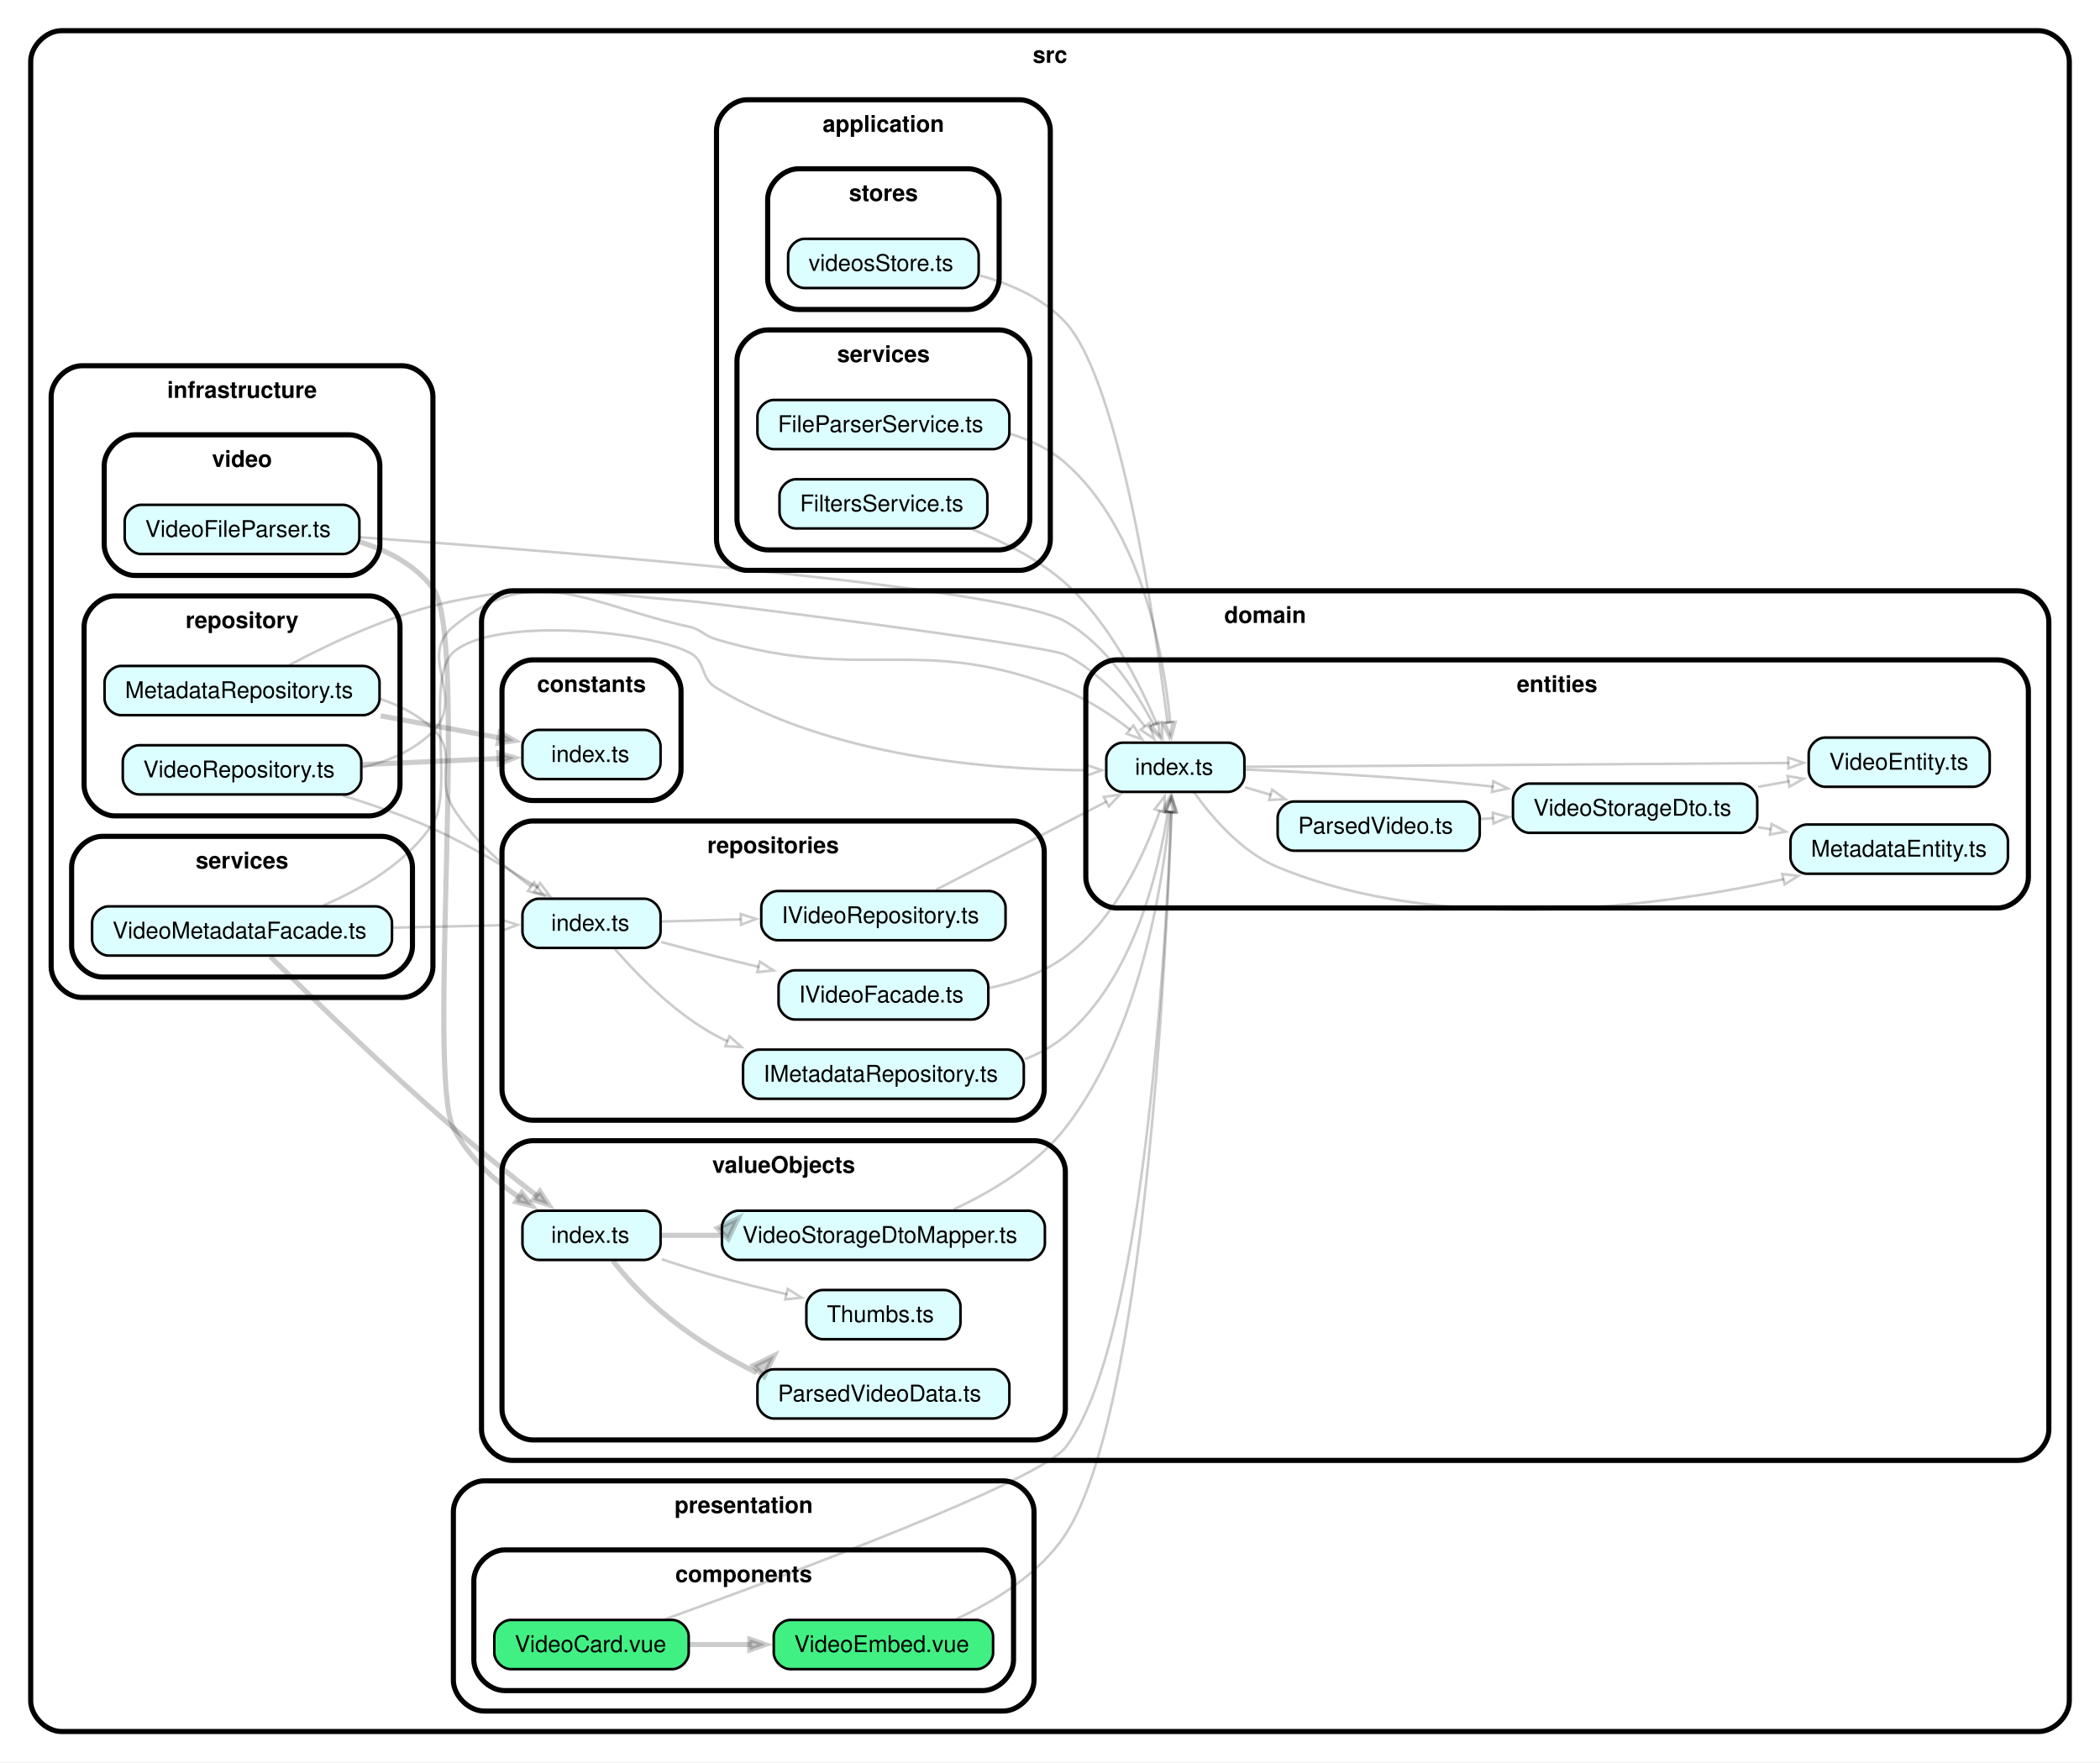
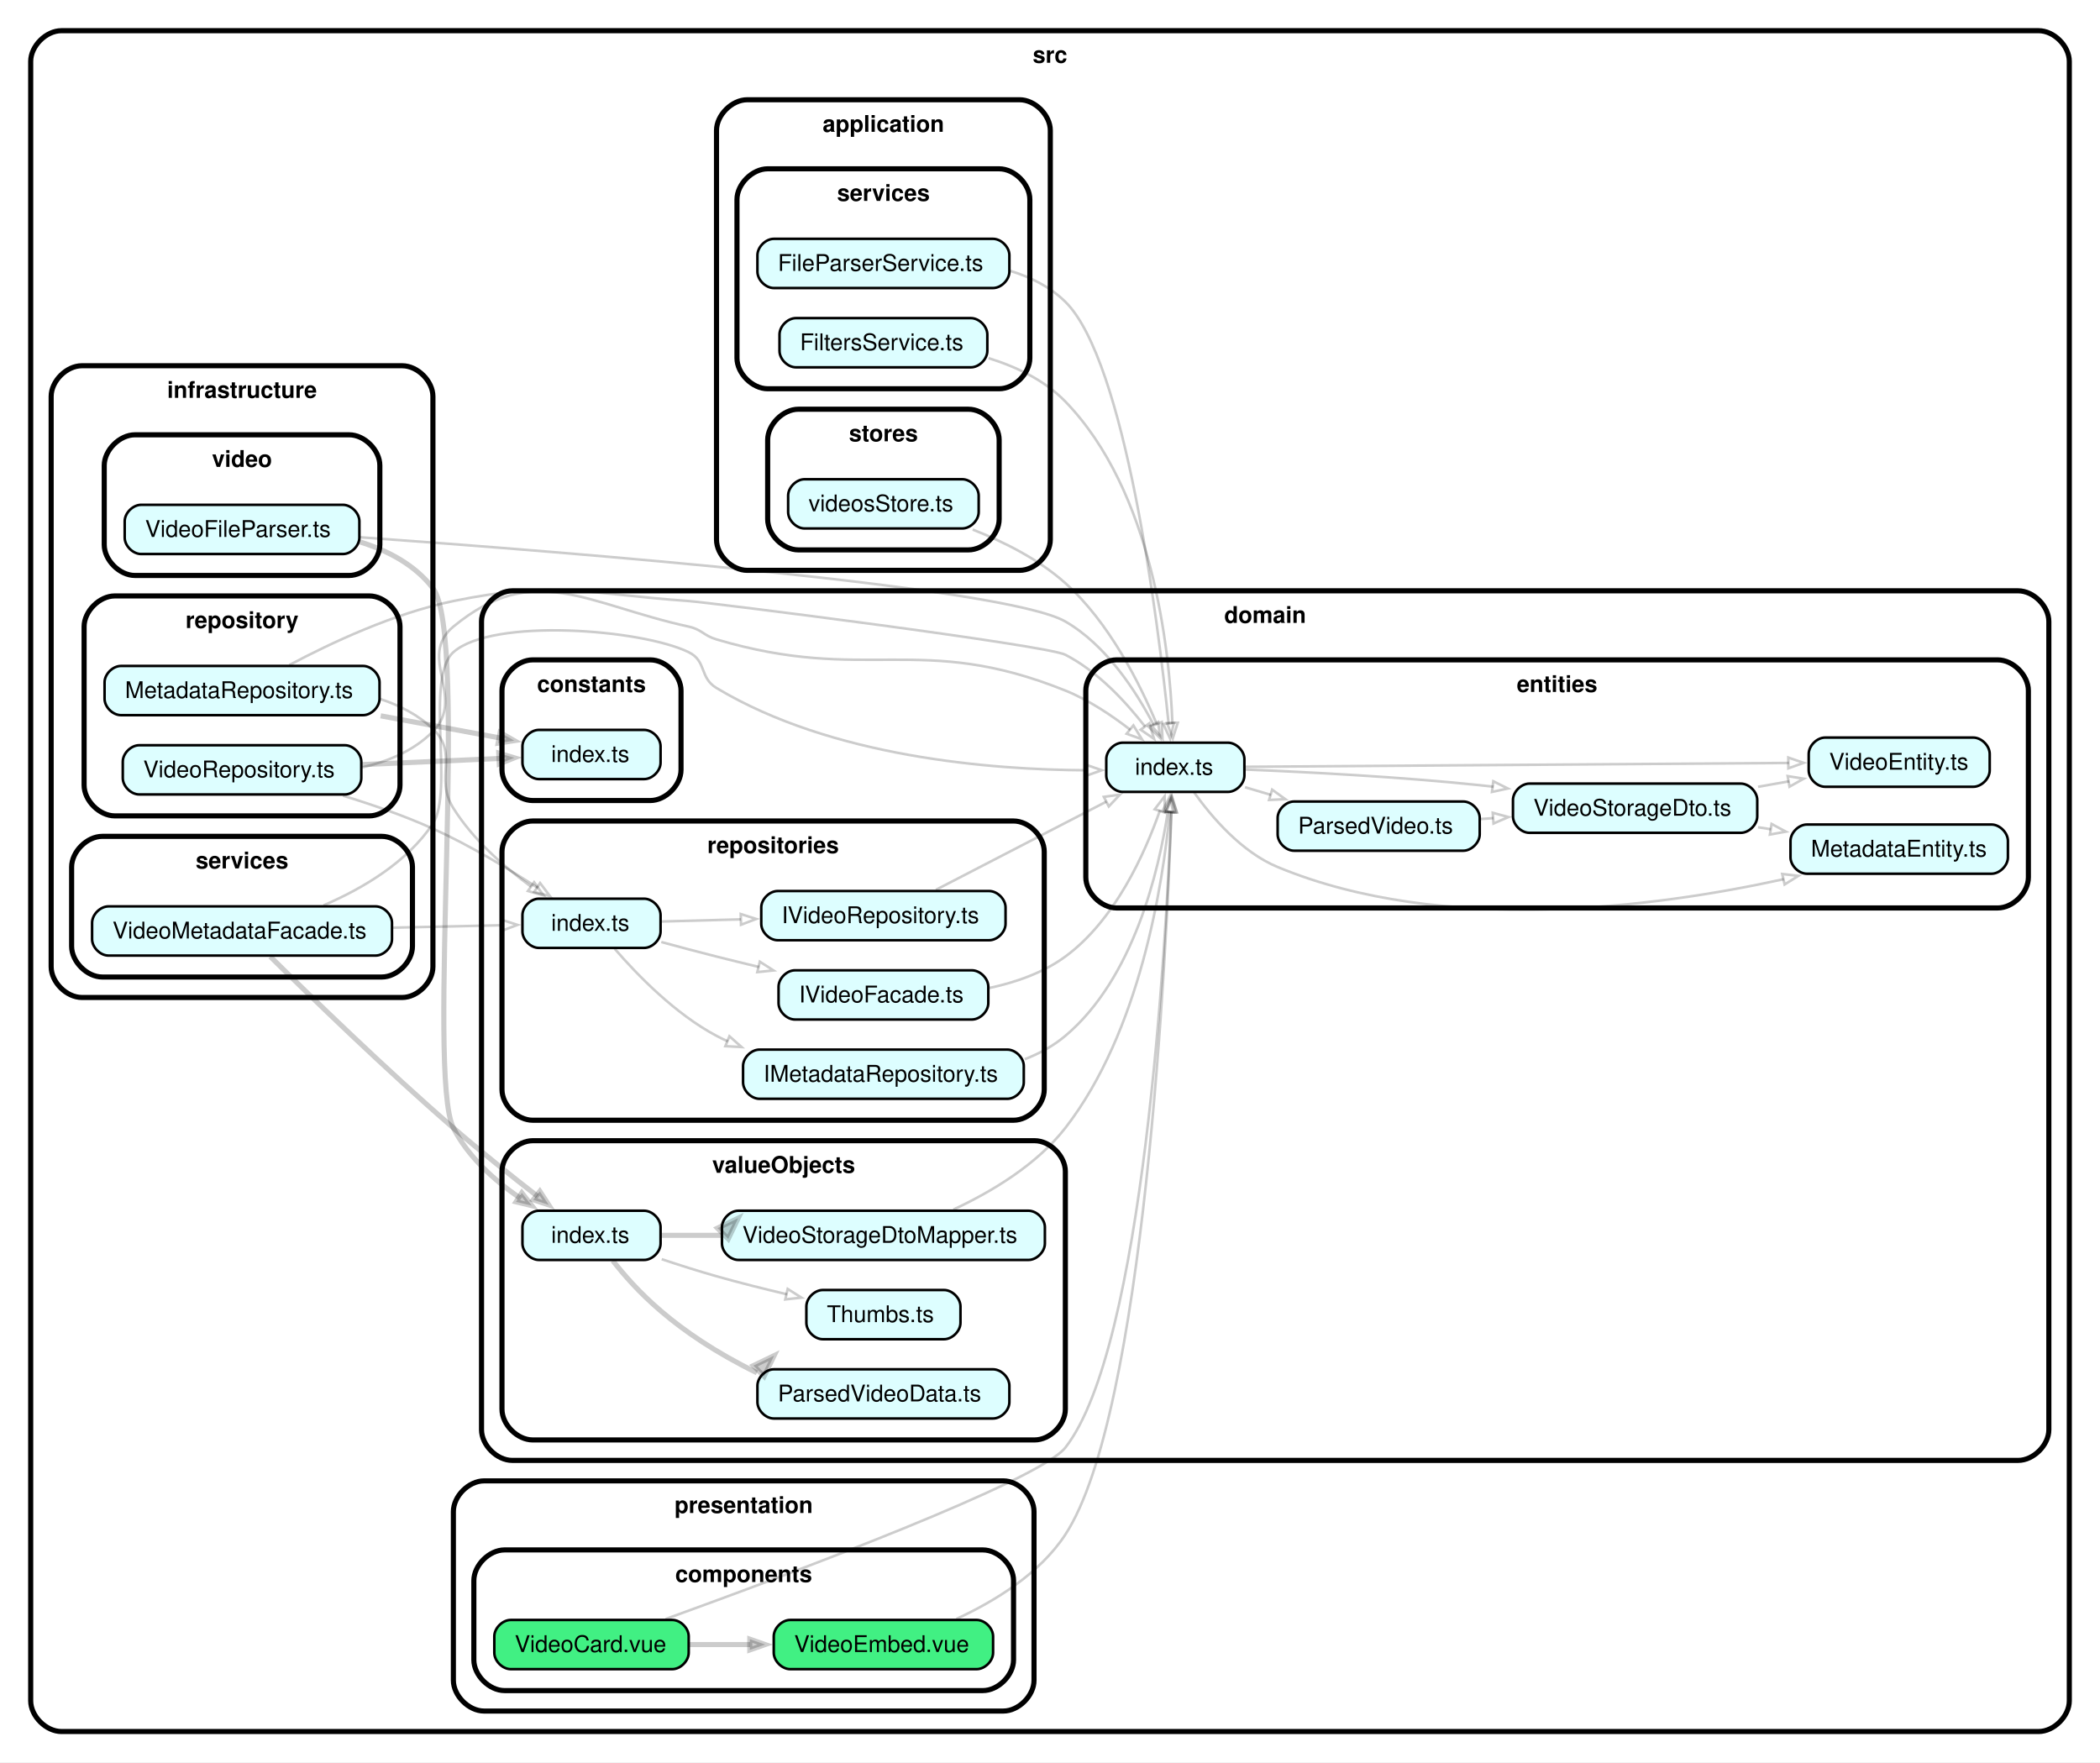
<svg xmlns="http://www.w3.org/2000/svg" xmlns:xlink="http://www.w3.org/1999/xlink" width="821pt" height="689pt" viewBox="0.00 0.00 821.00 689.00">
  <g id="graph0" class="graph" transform="scale(1 1) rotate(0) translate(4 685)">
    <polygon fill="white" stroke="none" points="-4,4 -4,-685 817,-685 817,4 -4,4" />
    <g id="clust1" class="cluster">
      <path fill="#ffffff" stroke="black" stroke-width="2" d="M20,-8C20,-8 793,-8 793,-8 799,-8 805,-14 805,-20 805,-20 805,-661 805,-661 805,-667 799,-673 793,-673 793,-673 20,-673 20,-673 14,-673 8,-667 8,-661 8,-661 8,-20 8,-20 8,-14 14,-8 20,-8" />
      <text text-anchor="middle" x="406.5" y="-660.45" font-family="Helvetica,sans-Serif" font-weight="bold" font-size="9.00">src</text>
    </g>
    <g id="clust2" class="cluster">
      <path fill="#ffffff" stroke="black" stroke-width="2" d="M288.12,-462C288.12,-462 394.62,-462 394.62,-462 400.62,-462 406.62,-468 406.62,-474 406.62,-474 406.62,-634 406.62,-634 406.62,-640 400.62,-646 394.62,-646 394.62,-646 288.12,-646 288.12,-646 282.12,-646 276.12,-640 276.12,-634 276.12,-634 276.12,-474 276.12,-474 276.12,-468 282.12,-462 288.12,-462" />
      <text text-anchor="middle" x="341.38" y="-633.45" font-family="Helvetica,sans-Serif" font-weight="bold" font-size="9.00">application</text>
    </g>
+     <g id="clust3" class="cluster">
+       <path fill="#ffffff" stroke="black" stroke-width="2" d="M296.12,-533C296.12,-533 386.62,-533 386.62,-533 392.62,-533 398.62,-539 398.62,-545 398.62,-545 398.62,-607 398.62,-607 398.62,-613 392.62,-619 386.62,-619 386.62,-619 296.12,-619 296.12,-619 290.12,-619 284.12,-613 284.12,-607 284.12,-607 284.12,-545 284.12,-545 284.12,-539 290.12,-533 296.12,-533" />
+       <text text-anchor="middle" x="341.38" y="-606.45" font-family="Helvetica,sans-Serif" font-weight="bold" font-size="9.00">services</text>
+     </g>
    <g id="clust4" class="cluster">
-       <path fill="#ffffff" stroke="black" stroke-width="2" d="M308.12,-564C308.12,-564 374.62,-564 374.62,-564 380.62,-564 386.62,-570 386.62,-576 386.62,-576 386.62,-607 386.62,-607 386.62,-613 380.62,-619 374.62,-619 374.62,-619 308.12,-619 308.12,-619 302.12,-619 296.12,-613 296.12,-607 296.12,-607 296.12,-576 296.12,-576 296.12,-570 302.12,-564 308.12,-564" />
-       <text text-anchor="middle" x="341.38" y="-606.45" font-family="Helvetica,sans-Serif" font-weight="bold" font-size="9.00">stores</text>
-     </g>
-     <g id="clust3" class="cluster">
-       <path fill="#ffffff" stroke="black" stroke-width="2" d="M296.12,-470C296.12,-470 386.62,-470 386.62,-470 392.62,-470 398.62,-476 398.62,-482 398.62,-482 398.62,-544 398.62,-544 398.62,-550 392.62,-556 386.62,-556 386.62,-556 296.12,-556 296.12,-556 290.12,-556 284.12,-550 284.12,-544 284.12,-544 284.12,-482 284.12,-482 284.12,-476 290.12,-470 296.12,-470" />
-       <text text-anchor="middle" x="341.38" y="-543.45" font-family="Helvetica,sans-Serif" font-weight="bold" font-size="9.00">services</text>
+       <path fill="#ffffff" stroke="black" stroke-width="2" d="M308.12,-470C308.12,-470 374.62,-470 374.62,-470 380.62,-470 386.62,-476 386.62,-482 386.62,-482 386.62,-513 386.62,-513 386.62,-519 380.62,-525 374.62,-525 374.62,-525 308.12,-525 308.12,-525 302.12,-525 296.12,-519 296.12,-513 296.12,-513 296.12,-482 296.12,-482 296.12,-476 302.12,-470 308.12,-470" />
+       <text text-anchor="middle" x="341.38" y="-512.45" font-family="Helvetica,sans-Serif" font-weight="bold" font-size="9.00">stores</text>
    </g>
    <g id="clust5" class="cluster">
      <path fill="#ffffff" stroke="black" stroke-width="2" d="M196.25,-114C196.25,-114 785,-114 785,-114 791,-114 797,-120 797,-126 797,-126 797,-442 797,-442 797,-448 791,-454 785,-454 785,-454 196.25,-454 196.25,-454 190.25,-454 184.25,-448 184.25,-442 184.25,-442 184.25,-126 184.25,-126 184.25,-120 190.25,-114 196.25,-114" />
      <text text-anchor="middle" x="490.62" y="-441.45" font-family="Helvetica,sans-Serif" font-weight="bold" font-size="9.00">domain</text>
    </g>
    <g id="clust6" class="cluster">
      <path fill="#ffffff" stroke="black" stroke-width="2" d="M204.25,-372C204.25,-372 250.25,-372 250.25,-372 256.25,-372 262.25,-378 262.25,-384 262.25,-384 262.25,-415 262.25,-415 262.25,-421 256.25,-427 250.25,-427 250.25,-427 204.25,-427 204.25,-427 198.25,-427 192.25,-421 192.25,-415 192.25,-415 192.25,-384 192.25,-384 192.25,-378 198.25,-372 204.25,-372" />
      <text text-anchor="middle" x="227.25" y="-414.45" font-family="Helvetica,sans-Serif" font-weight="bold" font-size="9.00">constants</text>
    </g>
+     <g id="clust8" class="cluster">
+       <path fill="#ffffff" stroke="black" stroke-width="2" d="M204.25,-247C204.25,-247 392.25,-247 392.25,-247 398.25,-247 404.25,-253 404.25,-259 404.25,-259 404.25,-352 404.25,-352 404.25,-358 398.25,-364 392.25,-364 392.25,-364 204.25,-364 204.25,-364 198.25,-364 192.25,-358 192.25,-352 192.25,-352 192.25,-259 192.25,-259 192.25,-253 198.25,-247 204.25,-247" />
+       <text text-anchor="middle" x="298.25" y="-351.45" font-family="Helvetica,sans-Serif" font-weight="bold" font-size="9.00">repositories</text>
+     </g>
    <g id="clust7" class="cluster">
      <path fill="#ffffff" stroke="black" stroke-width="2" d="M432.5,-330C432.5,-330 777,-330 777,-330 783,-330 789,-336 789,-342 789,-342 789,-415 789,-415 789,-421 783,-427 777,-427 777,-427 432.5,-427 432.5,-427 426.5,-427 420.5,-421 420.5,-415 420.5,-415 420.5,-342 420.5,-342 420.5,-336 426.5,-330 432.5,-330" />
      <text text-anchor="middle" x="604.75" y="-414.45" font-family="Helvetica,sans-Serif" font-weight="bold" font-size="9.00">entities</text>
    </g>
-     <g id="clust8" class="cluster">
-       <path fill="#ffffff" stroke="black" stroke-width="2" d="M204.25,-247C204.25,-247 392.25,-247 392.25,-247 398.25,-247 404.25,-253 404.25,-259 404.25,-259 404.25,-352 404.25,-352 404.25,-358 398.25,-364 392.25,-364 392.25,-364 204.25,-364 204.25,-364 198.25,-364 192.25,-358 192.25,-352 192.25,-352 192.25,-259 192.25,-259 192.25,-253 198.25,-247 204.25,-247" />
-       <text text-anchor="middle" x="298.25" y="-351.45" font-family="Helvetica,sans-Serif" font-weight="bold" font-size="9.00">repositories</text>
-     </g>
    <g id="clust9" class="cluster">
      <path fill="#ffffff" stroke="black" stroke-width="2" d="M204.25,-122C204.25,-122 400.5,-122 400.5,-122 406.5,-122 412.5,-128 412.5,-134 412.5,-134 412.5,-227 412.5,-227 412.5,-233 406.5,-239 400.5,-239 400.5,-239 204.25,-239 204.25,-239 198.25,-239 192.25,-233 192.25,-227 192.25,-227 192.25,-134 192.25,-134 192.25,-128 198.25,-122 204.25,-122" />
      <text text-anchor="middle" x="302.38" y="-226.45" font-family="Helvetica,sans-Serif" font-weight="bold" font-size="9.00">valueObjects</text>
    </g>
    <g id="clust10" class="cluster">
      <path fill="#ffffff" stroke="black" stroke-width="2" d="M28,-295C28,-295 153.25,-295 153.25,-295 159.25,-295 165.25,-301 165.25,-307 165.25,-307 165.25,-530 165.25,-530 165.25,-536 159.25,-542 153.25,-542 153.25,-542 28,-542 28,-542 22,-542 16,-536 16,-530 16,-530 16,-307 16,-307 16,-301 22,-295 28,-295" />
      <text text-anchor="middle" x="90.62" y="-529.45" font-family="Helvetica,sans-Serif" font-weight="bold" font-size="9.00">infrastructure</text>
    </g>
    <g id="clust11" class="cluster">
      <path fill="#ffffff" stroke="black" stroke-width="2" d="M40.88,-366C40.88,-366 140.38,-366 140.38,-366 146.38,-366 152.38,-372 152.38,-378 152.38,-378 152.38,-440 152.38,-440 152.38,-446 146.38,-452 140.38,-452 140.38,-452 40.88,-452 40.88,-452 34.88,-452 28.88,-446 28.88,-440 28.88,-440 28.88,-378 28.88,-378 28.88,-372 34.88,-366 40.88,-366" />
      <text text-anchor="middle" x="90.62" y="-439.45" font-family="Helvetica,sans-Serif" font-weight="bold" font-size="9.00">repository</text>
    </g>
+     <g id="clust12" class="cluster">
+       <path fill="#ffffff" stroke="black" stroke-width="2" d="M36,-303C36,-303 145.25,-303 145.25,-303 151.25,-303 157.25,-309 157.25,-315 157.25,-315 157.25,-346 157.25,-346 157.25,-352 151.25,-358 145.25,-358 145.25,-358 36,-358 36,-358 30,-358 24,-352 24,-346 24,-346 24,-315 24,-315 24,-309 30,-303 36,-303" />
+       <text text-anchor="middle" x="90.62" y="-345.45" font-family="Helvetica,sans-Serif" font-weight="bold" font-size="9.00">services</text>
+     </g>
    <g id="clust13" class="cluster">
      <path fill="#ffffff" stroke="black" stroke-width="2" d="M48.75,-460C48.75,-460 132.5,-460 132.5,-460 138.5,-460 144.5,-466 144.5,-472 144.5,-472 144.5,-503 144.5,-503 144.5,-509 138.5,-515 132.5,-515 132.5,-515 48.75,-515 48.75,-515 42.75,-515 36.75,-509 36.75,-503 36.75,-503 36.75,-472 36.75,-472 36.75,-466 42.75,-460 48.75,-460" />
      <text text-anchor="middle" x="90.62" y="-502.45" font-family="Helvetica,sans-Serif" font-weight="bold" font-size="9.00">video</text>
    </g>
-     <g id="clust12" class="cluster">
-       <path fill="#ffffff" stroke="black" stroke-width="2" d="M36,-303C36,-303 145.25,-303 145.25,-303 151.25,-303 157.25,-309 157.25,-315 157.25,-315 157.25,-346 157.25,-346 157.25,-352 151.25,-358 145.25,-358 145.25,-358 36,-358 36,-358 30,-358 24,-352 24,-346 24,-346 24,-315 24,-315 24,-309 30,-303 36,-303" />
-       <text text-anchor="middle" x="90.62" y="-345.45" font-family="Helvetica,sans-Serif" font-weight="bold" font-size="9.00">services</text>
-     </g>
    <g id="clust14" class="cluster">
      <path fill="#ffffff" stroke="black" stroke-width="2" d="M185.25,-16C185.25,-16 388.25,-16 388.25,-16 394.25,-16 400.25,-22 400.25,-28 400.25,-28 400.25,-94 400.25,-94 400.25,-100 394.25,-106 388.25,-106 388.25,-106 185.25,-106 185.25,-106 179.25,-106 173.25,-100 173.25,-94 173.25,-94 173.25,-28 173.25,-28 173.25,-22 179.25,-16 185.25,-16" />
      <text text-anchor="middle" x="286.75" y="-93.45" font-family="Helvetica,sans-Serif" font-weight="bold" font-size="9.00">presentation</text>
    </g>
    <g id="clust15" class="cluster">
      <path fill="#ffffff" stroke="black" stroke-width="2" d="M193.25,-24C193.25,-24 380.25,-24 380.25,-24 386.25,-24 392.25,-30 392.25,-36 392.25,-36 392.25,-67 392.25,-67 392.25,-73 386.25,-79 380.25,-79 380.25,-79 193.25,-79 193.25,-79 187.25,-79 181.25,-73 181.25,-67 181.25,-67 181.25,-36 181.25,-36 181.25,-30 187.25,-24 193.25,-24" />
      <text text-anchor="middle" x="286.75" y="-66.45" font-family="Helvetica,sans-Serif" font-weight="bold" font-size="9.00">components</text>
    </g>
    <g id="node1" class="node">
      <g id="a_node1">
        <a xlink:href="src/application/services/FileParserService.ts" xlink:title="FileParserService.ts">
-           <path fill="#ddfeff" stroke="black" d="M384.21,-528.62C384.21,-528.62 298.54,-528.62 298.54,-528.62 295.33,-528.62 292.12,-525.42 292.12,-522.21 292.12,-522.21 292.12,-515.79 292.12,-515.79 292.12,-512.58 295.33,-509.38 298.54,-509.38 298.54,-509.38 384.21,-509.38 384.21,-509.38 387.42,-509.38 390.62,-512.58 390.62,-515.79 390.62,-515.79 390.62,-522.21 390.62,-522.21 390.62,-525.42 387.42,-528.62 384.21,-528.62" />
-           <text text-anchor="start" x="300.12" y="-516.08" font-family="Helvetica,sans-Serif" font-size="9.00">FileParserService.ts</text>
+           <path fill="#ddfeff" stroke="black" d="M384.21,-591.62C384.21,-591.62 298.54,-591.62 298.54,-591.62 295.33,-591.62 292.12,-588.42 292.12,-585.21 292.12,-585.21 292.12,-578.79 292.12,-578.79 292.12,-575.58 295.33,-572.38 298.54,-572.38 298.54,-572.38 384.21,-572.38 384.21,-572.38 387.42,-572.38 390.62,-575.58 390.62,-578.79 390.62,-578.79 390.62,-585.21 390.62,-585.21 390.62,-588.42 387.42,-591.62 384.21,-591.62" />
+           <text text-anchor="start" x="300.12" y="-579.08" font-family="Helvetica,sans-Serif" font-size="9.00">FileParserService.ts</text>
        </a>
      </g>
    </g>
    <g id="node2" class="node">
      <g id="a_node2">
        <a xlink:href="src/domain/entities/index.ts" xlink:title="index.ts">
          <path fill="#ddfeff" stroke="black" d="M476.08,-394.62C476.08,-394.62 434.92,-394.62 434.92,-394.62 431.71,-394.62 428.5,-391.42 428.5,-388.21 428.5,-388.21 428.5,-381.79 428.5,-381.79 428.5,-378.58 431.71,-375.38 434.92,-375.38 434.92,-375.38 476.08,-375.38 476.08,-375.38 479.29,-375.38 482.5,-378.58 482.5,-381.79 482.5,-381.79 482.5,-388.21 482.5,-388.21 482.5,-391.42 479.29,-394.62 476.08,-394.62" />
          <text text-anchor="start" x="439.75" y="-382.07" font-family="Helvetica,sans-Serif" font-size="9.00">index.ts</text>
        </a>
      </g>
    </g>
    <g id="edge1" class="edge">
-       <path fill="none" stroke="#000000" stroke-opacity="0.2" d="M391.08,-515.33C398.91,-512.94 406.42,-509.34 412.5,-504 442.47,-477.65 451.06,-428.55 453.51,-402.42" />
-       <polygon fill="none" stroke="#000000" stroke-opacity="0.2" points="455.59,-402.75 453.98,-396.6 451.41,-402.42 455.59,-402.75" />
+       <path fill="none" stroke="#000000" stroke-opacity="0.2" d="M390.88,-579.11C398.92,-576.67 406.55,-572.85 412.5,-567 436.01,-543.86 448.68,-442.56 452.89,-401.94" />
+       <polygon fill="none" stroke="#000000" stroke-opacity="0.2" points="454.96,-402.35 453.47,-396.17 450.78,-401.93 454.96,-402.35" />
    </g>
    <g id="node6" class="node">
      <g id="a_node6">
        <a xlink:href="src/domain/entities/MetadataEntity.ts" xlink:title="MetadataEntity.ts">
          <path fill="#ddfeff" stroke="black" d="M774.58,-362.62C774.58,-362.62 702.42,-362.62 702.42,-362.62 699.21,-362.62 696,-359.42 696,-356.21 696,-356.21 696,-349.79 696,-349.79 696,-346.58 699.21,-343.38 702.42,-343.38 702.42,-343.38 774.58,-343.38 774.58,-343.38 777.79,-343.38 781,-346.58 781,-349.79 781,-349.79 781,-356.21 781,-356.21 781,-359.42 777.79,-362.62 774.58,-362.62" />
          <text text-anchor="start" x="704" y="-350.07" font-family="Helvetica,sans-Serif" font-size="9.00">MetadataEntity.ts</text>
        </a>
      </g>
    </g>
    <g id="edge7" class="edge">
      <path fill="none" stroke="#000000" stroke-opacity="0.2" d="M462.87,-375.13C469.65,-365.63 481.35,-351.86 495.5,-346 560.27,-319.17 643.37,-330.27 693.42,-341.27" />
      <polygon fill="none" stroke="#000000" stroke-opacity="0.2" points="692.77,-343.28 699.08,-342.55 693.7,-339.18 692.77,-343.28" />
    </g>
    <g id="node7" class="node">
      <g id="a_node7">
        <a xlink:href="src/domain/entities/ParsedVideo.ts" xlink:title="ParsedVideo.ts">
          <path fill="#ddfeff" stroke="black" d="M568.08,-371.62C568.08,-371.62 501.92,-371.62 501.92,-371.62 498.71,-371.62 495.5,-368.42 495.5,-365.21 495.5,-365.21 495.5,-358.79 495.5,-358.79 495.5,-355.58 498.71,-352.38 501.92,-352.38 501.92,-352.38 568.08,-352.38 568.08,-352.38 571.29,-352.38 574.5,-355.58 574.5,-358.79 574.5,-358.79 574.5,-365.21 574.5,-365.21 574.5,-368.42 571.29,-371.62 568.08,-371.62" />
          <text text-anchor="start" x="503.5" y="-359.07" font-family="Helvetica,sans-Serif" font-size="9.00">ParsedVideo.ts</text>
        </a>
      </g>
    </g>
    <g id="edge8" class="edge">
      <path fill="none" stroke="#000000" stroke-opacity="0.2" d="M482.74,-377.21C486.02,-376.24 489.44,-375.22 492.89,-374.2" />
      <polygon fill="none" stroke="#000000" stroke-opacity="0.2" points="493.35,-376.25 498.51,-372.53 492.16,-372.23 493.35,-376.25" />
    </g>
    <g id="node8" class="node">
      <g id="a_node8">
        <a xlink:href="src/domain/entities/VideoStorageDto.ts" xlink:title="VideoStorageDto.ts">
          <path fill="#ddfeff" stroke="black" d="M676.58,-378.62C676.58,-378.62 593.92,-378.62 593.92,-378.62 590.71,-378.62 587.5,-375.42 587.5,-372.21 587.5,-372.21 587.5,-365.79 587.5,-365.79 587.5,-362.58 590.71,-359.38 593.92,-359.38 593.92,-359.38 676.58,-359.38 676.58,-359.38 679.79,-359.38 683,-362.58 683,-365.79 683,-365.79 683,-372.21 683,-372.21 683,-375.42 679.79,-378.62 676.58,-378.62" />
          <text text-anchor="start" x="595.5" y="-366.07" font-family="Helvetica,sans-Serif" font-size="9.00">VideoStorageDto.ts</text>
        </a>
      </g>
    </g>
    <g id="edge10" class="edge">
      <path fill="none" stroke="#000000" stroke-opacity="0.2" d="M482.8,-384.12C506.75,-383.16 543.07,-381.29 574.5,-378 576.28,-377.81 578.09,-377.61 579.91,-377.4" />
      <polygon fill="none" stroke="#000000" stroke-opacity="0.2" points="579.81,-379.53 585.51,-376.7 579.29,-375.36 579.81,-379.53" />
    </g>
    <g id="node9" class="node">
      <g id="a_node9">
        <a xlink:href="src/domain/entities/VideoEntity.ts" xlink:title="VideoEntity.ts">
          <path fill="#ddfeff" stroke="black" d="M767.46,-396.62C767.46,-396.62 709.54,-396.62 709.54,-396.62 706.33,-396.62 703.12,-393.42 703.12,-390.21 703.12,-390.21 703.12,-383.79 703.12,-383.79 703.12,-380.58 706.33,-377.38 709.54,-377.38 709.54,-377.38 767.46,-377.38 767.46,-377.38 770.67,-377.38 773.88,-380.58 773.88,-383.79 773.88,-383.79 773.88,-390.21 773.88,-390.21 773.88,-393.42 770.67,-396.62 767.46,-396.62" />
          <text text-anchor="start" x="711.12" y="-384.07" font-family="Helvetica,sans-Serif" font-size="9.00">VideoEntity.ts</text>
        </a>
      </g>
    </g>
    <g id="edge9" class="edge">
      <path fill="none" stroke="#000000" stroke-opacity="0.2" d="M482.94,-385.19C531.81,-385.54 636.64,-386.28 695.39,-386.7" />
      <polygon fill="none" stroke="#000000" stroke-opacity="0.2" points="695.14,-388.8 701.15,-386.74 695.17,-384.6 695.14,-388.8" />
    </g>
    <g id="node3" class="node">
      <g id="a_node3">
        <a xlink:href="src/application/services/FiltersService.ts" xlink:title="FiltersService.ts">
-           <path fill="#ddfeff" stroke="black" d="M375.58,-497.62C375.58,-497.62 307.17,-497.62 307.17,-497.62 303.96,-497.62 300.75,-494.42 300.75,-491.21 300.75,-491.21 300.75,-484.79 300.75,-484.79 300.75,-481.58 303.96,-478.38 307.17,-478.38 307.17,-478.38 375.58,-478.38 375.58,-478.38 378.79,-478.38 382,-481.58 382,-484.79 382,-484.79 382,-491.21 382,-491.21 382,-494.42 378.79,-497.62 375.58,-497.62" />
-           <text text-anchor="start" x="308.75" y="-485.07" font-family="Helvetica,sans-Serif" font-size="9.00">FiltersService.ts</text>
+           <path fill="#ddfeff" stroke="black" d="M375.58,-560.62C375.58,-560.62 307.17,-560.62 307.17,-560.62 303.96,-560.62 300.75,-557.42 300.75,-554.21 300.75,-554.21 300.75,-547.79 300.75,-547.79 300.75,-544.58 303.96,-541.38 307.17,-541.38 307.17,-541.38 375.58,-541.38 375.58,-541.38 378.79,-541.38 382,-544.58 382,-547.79 382,-547.79 382,-554.21 382,-554.21 382,-557.42 378.79,-560.62 375.58,-560.62" />
+           <text text-anchor="start" x="308.75" y="-548.08" font-family="Helvetica,sans-Serif" font-size="9.00">FiltersService.ts</text>
        </a>
      </g>
    </g>
    <g id="edge2" class="edge">
-       <path fill="none" stroke="#000000" stroke-opacity="0.2" d="M376.27,-477.95C388.67,-473.07 402.18,-466.23 412.5,-457 429.62,-441.69 441.66,-417.7 448.33,-401.66" />
-       <polygon fill="none" stroke="#000000" stroke-opacity="0.2" points="450.19,-402.68 450.46,-396.33 446.29,-401.12 450.19,-402.68" />
+       <path fill="none" stroke="#000000" stroke-opacity="0.2" d="M382.47,-544.97C393.42,-541.58 404.47,-536.28 412.5,-528 446.55,-492.86 453.22,-431.61 454.37,-401.99" />
+       <polygon fill="none" stroke="#000000" stroke-opacity="0.2" points="456.46,-402.42 454.52,-396.37 452.26,-402.31 456.46,-402.42" />
    </g>
    <g id="node4" class="node">
      <g id="a_node4">
        <a xlink:href="src/application/stores/videosStore.ts" xlink:title="videosStore.ts">
-           <path fill="#ddfeff" stroke="black" d="M372.21,-591.62C372.21,-591.62 310.54,-591.62 310.54,-591.62 307.33,-591.62 304.12,-588.42 304.12,-585.21 304.12,-585.21 304.12,-578.79 304.12,-578.79 304.12,-575.58 307.33,-572.38 310.54,-572.38 310.54,-572.38 372.21,-572.38 372.21,-572.38 375.42,-572.38 378.62,-575.58 378.62,-578.79 378.62,-578.79 378.62,-585.21 378.62,-585.21 378.62,-588.42 375.42,-591.62 372.21,-591.62" />
-           <text text-anchor="start" x="312.12" y="-579.08" font-family="Helvetica,sans-Serif" font-size="9.00">videosStore.ts</text>
+           <path fill="#ddfeff" stroke="black" d="M372.21,-497.62C372.21,-497.62 310.54,-497.62 310.54,-497.62 307.33,-497.62 304.12,-494.42 304.12,-491.21 304.12,-491.21 304.12,-484.79 304.12,-484.79 304.12,-481.58 307.33,-478.38 310.54,-478.38 310.54,-478.38 372.21,-478.38 372.21,-478.38 375.42,-478.38 378.62,-481.58 378.62,-484.79 378.62,-484.79 378.62,-491.21 378.62,-491.21 378.62,-494.42 375.42,-497.62 372.21,-497.62" />
+           <text text-anchor="start" x="312.12" y="-485.07" font-family="Helvetica,sans-Serif" font-size="9.00">videosStore.ts</text>
        </a>
      </g>
    </g>
    <g id="edge3" class="edge">
-       <path fill="none" stroke="#000000" stroke-opacity="0.2" d="M379.08,-577.28C391.21,-573.98 403.81,-568.42 412.5,-559 433.74,-535.99 447.57,-441.35 452.49,-402.14" />
-       <polygon fill="none" stroke="#000000" stroke-opacity="0.2" points="454.53,-402.78 453.17,-396.57 450.36,-402.27 454.53,-402.78" />
+       <path fill="none" stroke="#000000" stroke-opacity="0.2" d="M376.27,-477.95C388.67,-473.07 402.18,-466.23 412.5,-457 429.62,-441.69 441.66,-417.7 448.33,-401.66" />
+       <polygon fill="none" stroke="#000000" stroke-opacity="0.2" points="450.19,-402.68 450.46,-396.33 446.29,-401.12 450.19,-402.68" />
    </g>
    <g id="node5" class="node">
      <g id="a_node5">
        <a xlink:href="src/domain/constants/index.ts" xlink:title="index.ts">
          <path fill="#ddfeff" stroke="black" d="M247.83,-399.62C247.83,-399.62 206.67,-399.62 206.67,-399.62 203.46,-399.62 200.25,-396.42 200.25,-393.21 200.25,-393.21 200.25,-386.79 200.25,-386.79 200.25,-383.58 203.46,-380.38 206.67,-380.38 206.67,-380.38 247.83,-380.38 247.83,-380.38 251.04,-380.38 254.25,-383.58 254.25,-386.79 254.25,-386.79 254.25,-393.21 254.25,-393.21 254.25,-396.42 251.04,-399.62 247.83,-399.62" />
          <text text-anchor="start" x="211.5" y="-387.07" font-family="Helvetica,sans-Serif" font-size="9.00">index.ts</text>
        </a>
      </g>
    </g>
    <g id="edge4" class="edge">
      <path fill="none" stroke="#000000" stroke-opacity="0.2" d="M574.83,-364.77C576.49,-364.88 578.16,-365 579.84,-365.12" />
      <polygon fill="none" stroke="#000000" stroke-opacity="0.2" points="579.59,-367.21 585.73,-365.54 579.89,-363.02 579.59,-367.21" />
    </g>
    <g id="edge5" class="edge">
      <path fill="none" stroke="#000000" stroke-opacity="0.2" d="M683.32,-361.56C685,-361.3 686.68,-361.03 688.36,-360.77" />
      <polygon fill="none" stroke="#000000" stroke-opacity="0.2" points="688.6,-362.85 694.2,-359.84 687.95,-358.7 688.6,-362.85" />
    </g>
    <g id="edge6" class="edge">
      <path fill="none" stroke="#000000" stroke-opacity="0.2" d="M683.32,-377.37C687.38,-378.09 691.48,-378.82 695.51,-379.53" />
      <polygon fill="none" stroke="#000000" stroke-opacity="0.2" points="694.88,-381.56 701.15,-380.54 695.61,-377.42 694.88,-381.56" />
    </g>
    <g id="node10" class="node">
      <g id="a_node10">
        <a xlink:href="src/domain/repositories/IMetadataRepository.ts" xlink:title="IMetadataRepository.ts">
          <path fill="#ddfeff" stroke="black" d="M389.83,-274.62C389.83,-274.62 292.92,-274.62 292.92,-274.62 289.71,-274.62 286.5,-271.42 286.5,-268.21 286.5,-268.21 286.5,-261.79 286.5,-261.79 286.5,-258.58 289.71,-255.38 292.92,-255.38 292.92,-255.38 389.83,-255.38 389.83,-255.38 393.04,-255.38 396.25,-258.58 396.25,-261.79 396.25,-261.79 396.25,-268.21 396.25,-268.21 396.25,-271.42 393.04,-274.62 389.83,-274.62" />
          <text text-anchor="start" x="294.5" y="-262.07" font-family="Helvetica,sans-Serif" font-size="9.00">IMetadataRepository.ts</text>
        </a>
      </g>
    </g>
    <g id="edge11" class="edge">
      <path fill="none" stroke="#000000" stroke-opacity="0.2" d="M396.63,-270.85C402.39,-273.09 407.84,-276.07 412.5,-280 439.2,-302.51 449.07,-344.44 452.61,-367.93" />
      <polygon fill="none" stroke="#000000" stroke-opacity="0.2" points="450.5,-367.97 453.38,-373.63 454.66,-367.4 450.5,-367.97" />
    </g>
    <g id="node11" class="node">
      <g id="a_node11">
        <a xlink:href="src/domain/repositories/IVideoFacade.ts" xlink:title="IVideoFacade.ts">
          <path fill="#ddfeff" stroke="black" d="M375.96,-305.62C375.96,-305.62 306.79,-305.62 306.79,-305.62 303.58,-305.62 300.38,-302.42 300.38,-299.21 300.38,-299.21 300.38,-292.79 300.38,-292.79 300.38,-289.58 303.58,-286.38 306.79,-286.38 306.79,-286.38 375.96,-286.38 375.96,-286.38 379.17,-286.38 382.38,-289.58 382.38,-292.79 382.38,-292.79 382.38,-299.21 382.38,-299.21 382.38,-302.42 379.17,-305.62 375.96,-305.62" />
          <text text-anchor="start" x="308.38" y="-293.07" font-family="Helvetica,sans-Serif" font-size="9.00">IVideoFacade.ts</text>
        </a>
      </g>
    </g>
    <g id="edge12" class="edge">
      <path fill="none" stroke="#000000" stroke-opacity="0.2" d="M382.65,-298.68C393.12,-300.9 403.87,-304.67 412.5,-311 431.89,-325.22 443.6,-351.26 449.56,-368.36" />
      <polygon fill="none" stroke="#000000" stroke-opacity="0.2" points="447.43,-368.59 451.29,-373.63 451.42,-367.28 447.43,-368.59" />
    </g>
    <g id="node12" class="node">
      <g id="a_node12">
        <a xlink:href="src/domain/repositories/IVideoRepository.ts" xlink:title="IVideoRepository.ts">
          <path fill="#ddfeff" stroke="black" d="M382.71,-336.62C382.71,-336.62 300.04,-336.62 300.04,-336.62 296.83,-336.62 293.62,-333.42 293.62,-330.21 293.62,-330.21 293.62,-323.79 293.62,-323.79 293.62,-320.58 296.83,-317.38 300.04,-317.38 300.04,-317.38 382.71,-317.38 382.71,-317.38 385.92,-317.38 389.12,-320.58 389.12,-323.79 389.12,-323.79 389.12,-330.21 389.12,-330.21 389.12,-333.42 385.92,-336.62 382.71,-336.62" />
          <text text-anchor="start" x="301.62" y="-324.07" font-family="Helvetica,sans-Serif" font-size="9.00">IVideoRepository.ts</text>
        </a>
      </g>
    </g>
    <g id="edge13" class="edge">
      <path fill="none" stroke="#000000" stroke-opacity="0.2" d="M361.91,-337.1C380.4,-346.67 408.27,-361.09 428.61,-371.61" />
      <polygon fill="none" stroke="#000000" stroke-opacity="0.2" points="427.55,-373.43 433.85,-374.32 429.48,-369.7 427.55,-373.43" />
    </g>
    <g id="node13" class="node">
      <g id="a_node13">
        <a xlink:href="src/domain/repositories/index.ts" xlink:title="index.ts">
          <path fill="#ddfeff" stroke="black" d="M247.83,-333.62C247.83,-333.62 206.67,-333.62 206.67,-333.62 203.46,-333.62 200.25,-330.42 200.25,-327.21 200.25,-327.21 200.25,-320.79 200.25,-320.79 200.25,-317.58 203.46,-314.38 206.67,-314.38 206.67,-314.38 247.83,-314.38 247.83,-314.38 251.04,-314.38 254.25,-317.58 254.25,-320.79 254.25,-320.79 254.25,-327.21 254.25,-327.21 254.25,-330.42 251.04,-333.62 247.83,-333.62" />
          <text text-anchor="start" x="211.5" y="-321.07" font-family="Helvetica,sans-Serif" font-size="9.00">index.ts</text>
        </a>
      </g>
    </g>
    <g id="edge14" class="edge">
      <path fill="none" stroke="#000000" stroke-opacity="0.2" d="M236.33,-314.02C245.08,-303.9 259.96,-288.55 276.12,-280 277.56,-279.24 279.04,-278.52 280.55,-277.83" />
      <polygon fill="none" stroke="#000000" stroke-opacity="0.2" points="281.17,-279.84 285.92,-275.62 279.58,-275.96 281.17,-279.84" />
    </g>
    <g id="edge15" class="edge">
      <path fill="none" stroke="#000000" stroke-opacity="0.2" d="M254.54,-316.68C261.54,-314.78 269.11,-312.77 276.12,-311 281.51,-309.64 287.17,-308.26 292.79,-306.91" />
      <polygon fill="none" stroke="#000000" stroke-opacity="0.2" points="293.05,-309 298.41,-305.57 292.08,-304.92 293.05,-309" />
    </g>
    <g id="edge16" class="edge">
      <path fill="none" stroke="#000000" stroke-opacity="0.2" d="M254.54,-324.7C263.9,-324.95 274.82,-325.25 285.67,-325.54" />
      <polygon fill="none" stroke="#000000" stroke-opacity="0.2" points="285.59,-327.63 291.64,-325.7 285.7,-323.44 285.59,-327.63" />
    </g>
    <g id="node14" class="node">
      <g id="a_node14">
        <a xlink:href="src/domain/valueObjects/ParsedVideoData.ts" xlink:title="ParsedVideoData.ts">
          <path fill="#ddfeff" stroke="black" d="M384.21,-149.62C384.21,-149.62 298.54,-149.62 298.54,-149.62 295.33,-149.62 292.12,-146.42 292.12,-143.21 292.12,-143.21 292.12,-136.79 292.12,-136.79 292.12,-133.58 295.33,-130.38 298.54,-130.38 298.54,-130.38 384.21,-130.38 384.21,-130.38 387.42,-130.38 390.62,-133.58 390.62,-136.79 390.62,-136.79 390.62,-143.21 390.62,-143.21 390.62,-146.42 387.42,-149.62 384.21,-149.62" />
          <text text-anchor="start" x="300.12" y="-137.07" font-family="Helvetica,sans-Serif" font-size="9.00">ParsedVideoData.ts</text>
        </a>
      </g>
    </g>
    <g id="node15" class="node">
      <g id="a_node15">
        <a xlink:href="src/domain/valueObjects/Thumbs.ts" xlink:title="Thumbs.ts">
          <path fill="#ddfeff" stroke="black" d="M365.08,-180.62C365.08,-180.62 317.67,-180.62 317.67,-180.62 314.46,-180.62 311.25,-177.42 311.25,-174.21 311.25,-174.21 311.25,-167.79 311.25,-167.79 311.25,-164.58 314.46,-161.38 317.67,-161.38 317.67,-161.38 365.08,-161.38 365.08,-161.38 368.29,-161.38 371.5,-164.58 371.5,-167.79 371.5,-167.79 371.5,-174.21 371.5,-174.21 371.5,-177.42 368.29,-180.62 365.08,-180.62" />
          <text text-anchor="start" x="319.25" y="-168.07" font-family="Helvetica,sans-Serif" font-size="9.00">Thumbs.ts</text>
        </a>
      </g>
    </g>
    <g id="node16" class="node">
      <g id="a_node16">
        <a xlink:href="src/domain/valueObjects/VideoStorageDtoMapper.ts" xlink:title="VideoStorageDtoMapper.ts">
          <path fill="#ddfeff" stroke="black" d="M398.08,-211.62C398.08,-211.62 284.67,-211.62 284.67,-211.62 281.46,-211.62 278.25,-208.42 278.25,-205.21 278.25,-205.21 278.25,-198.79 278.25,-198.79 278.25,-195.58 281.46,-192.38 284.67,-192.38 284.67,-192.38 398.08,-192.38 398.08,-192.38 401.29,-192.38 404.5,-195.58 404.5,-198.79 404.5,-198.79 404.5,-205.21 404.5,-205.21 404.5,-208.42 401.29,-211.62 398.08,-211.62" />
          <text text-anchor="start" x="286.25" y="-199.07" font-family="Helvetica,sans-Serif" font-size="9.00">VideoStorageDtoMapper.ts</text>
        </a>
      </g>
    </g>
    <g id="edge17" class="edge">
      <path fill="none" stroke="#000000" stroke-opacity="0.2" d="M368.74,-212.08C383.55,-218.99 401.27,-229.54 412.5,-244 441.71,-281.62 450.65,-339.24 453.35,-367.77" />
      <polygon fill="none" stroke="#000000" stroke-opacity="0.2" points="451.24,-367.69 453.83,-373.5 455.42,-367.34 451.24,-367.69" />
    </g>
    <g id="node17" class="node">
      <g id="a_node17">
        <a xlink:href="src/domain/valueObjects/index.ts" xlink:title="index.ts">
          <path fill="#ddfeff" stroke="black" d="M247.83,-211.62C247.83,-211.62 206.67,-211.62 206.67,-211.62 203.46,-211.62 200.25,-208.42 200.25,-205.21 200.25,-205.21 200.25,-198.79 200.25,-198.79 200.25,-195.58 203.46,-192.38 206.67,-192.38 206.67,-192.38 247.83,-192.38 247.83,-192.38 251.04,-192.38 254.25,-195.58 254.25,-198.79 254.25,-198.79 254.25,-205.21 254.25,-205.21 254.25,-208.42 251.04,-211.62 247.83,-211.62" />
          <text text-anchor="start" x="211.5" y="-199.07" font-family="Helvetica,sans-Serif" font-size="9.00">index.ts</text>
        </a>
      </g>
    </g>
    <g id="edge18" class="edge">
      <path fill="none" stroke="#000000" stroke-width="2" stroke-opacity="0.2" d="M235.56,-192.11C244.08,-181.31 259.18,-164.32 291.93,-148.26" />
      <polygon fill="#000000" fill-opacity="0.2" stroke="#000000" stroke-width="2" stroke-opacity="0.2" points="294.74,-146.86 298.64,-154.96 290.54,-151.06 294.74,-146.86" />
    </g>
    <g id="edge19" class="edge">
      <path fill="none" stroke="#000000" stroke-opacity="0.2" d="M254.7,-192.67C261.63,-190.36 269.13,-187.98 276.12,-186 285,-183.49 294.64,-181.07 303.69,-178.94" />
      <polygon fill="none" stroke="#000000" stroke-opacity="0.2" points="303.95,-181.04 309.33,-177.64 303.01,-176.95 303.95,-181.04" />
    </g>
    <g id="edge20" class="edge">
      <path fill="none" stroke="#000000" stroke-width="2" stroke-opacity="0.2" d="M254.54,-202C261.66,-202 269.68,-202 277.89,-202" />
      <polygon fill="#000000" fill-opacity="0.2" stroke="#000000" stroke-width="2" stroke-opacity="0.2" points="280.7,-200.61 284.6,-208.71 276.5,-204.81 280.7,-200.61" />
    </g>
    <g id="node18" class="node">
      <g id="a_node18">
        <a xlink:href="src/infrastructure/repository/MetadataRepository.ts" xlink:title="MetadataRepository.ts">
          <path fill="#ddfeff" stroke="black" d="M137.96,-424.62C137.96,-424.62 43.29,-424.62 43.29,-424.62 40.08,-424.62 36.88,-421.42 36.88,-418.21 36.88,-418.21 36.88,-411.79 36.88,-411.79 36.88,-408.58 40.08,-405.38 43.29,-405.38 43.29,-405.38 137.96,-405.38 137.96,-405.38 141.17,-405.38 144.38,-408.58 144.38,-411.79 144.38,-411.79 144.38,-418.21 144.38,-418.21 144.38,-421.42 141.17,-424.62 137.96,-424.62" />
          <text text-anchor="start" x="44.88" y="-412.07" font-family="Helvetica,sans-Serif" font-size="9.00">MetadataRepository.ts</text>
        </a>
      </g>
    </g>
-     <g id="edge23" class="edge">
+     <g id="edge22" class="edge">
      <path fill="none" stroke="#000000" stroke-opacity="0.2" d="M109.1,-424.97C125.18,-433.53 149.99,-445.22 173.25,-450 213.3,-458.23 224.46,-452.89 265.25,-450 273.49,-449.42 405.15,-432.78 412.5,-429 425.13,-422.5 436.09,-410.68 443.64,-400.93" />
      <polygon fill="none" stroke="#000000" stroke-opacity="0.2" points="445.32,-402.19 447.19,-396.11 441.94,-399.69 445.32,-402.19" />
    </g>
-     <g id="edge22" class="edge">
+     <g id="edge21" class="edge">
      <path fill="none" stroke="#000000" stroke-width="2" stroke-opacity="0.2" d="M144.83,-405.12C160.54,-402.2 177.31,-399.09 191.53,-396.45" />
      <polygon fill="#000000" fill-opacity="0.2" stroke="#000000" stroke-width="2" stroke-opacity="0.2" points="191.53,-398.58 197.04,-395.42 190.76,-394.45 191.53,-398.58" />
    </g>
-     <g id="edge21" class="edge">
+     <g id="edge23" class="edge">
      <path fill="none" stroke="#000000" stroke-opacity="0.2" d="M144.66,-411.69C152.28,-409.2 159.48,-405.48 165.25,-400 175.57,-390.2 165.7,-381.06 173.25,-369 180.91,-356.77 192.97,-346.15 203.66,-338.3" />
      <polygon fill="none" stroke="#000000" stroke-opacity="0.2" points="204.81,-340.06 208.51,-334.89 202.39,-336.63 204.81,-340.06" />
    </g>
    <g id="node19" class="node">
      <g id="a_node19">
        <a xlink:href="src/infrastructure/repository/VideoRepository.ts" xlink:title="VideoRepository.ts">
          <path fill="#ddfeff" stroke="black" d="M130.83,-393.62C130.83,-393.62 50.42,-393.62 50.42,-393.62 47.21,-393.62 44,-390.42 44,-387.21 44,-387.21 44,-380.79 44,-380.79 44,-377.58 47.21,-374.38 50.42,-374.38 50.42,-374.38 130.83,-374.38 130.83,-374.38 134.04,-374.38 137.25,-377.58 137.25,-380.79 137.25,-380.79 137.25,-387.21 137.25,-387.21 137.25,-390.42 134.04,-393.62 130.83,-393.62" />
          <text text-anchor="start" x="52" y="-381.07" font-family="Helvetica,sans-Serif" font-size="9.00">VideoRepository.ts</text>
        </a>
      </g>
    </g>
    <g id="edge25" class="edge">
      <path fill="none" stroke="#000000" stroke-opacity="0.2" d="M137.37,-384.93C147.71,-387.24 157.81,-391.5 165.25,-399 178.32,-412.18 158.92,-428.2 173.25,-440 204.81,-466 225.31,-448.74 265.25,-440 270.45,-438.86 271.02,-436.51 276.12,-435 334.86,-417.58 355.68,-437.89 412.5,-415 421.59,-411.34 430.58,-405.33 437.9,-399.65" />
      <polygon fill="none" stroke="#000000" stroke-opacity="0.2" points="439.1,-401.37 442.44,-395.96 436.45,-398.11 439.1,-401.37" />
    </g>
    <g id="edge24" class="edge">
      <path fill="none" stroke="#000000" stroke-width="2" stroke-opacity="0.2" d="M137.58,-386.05C155.19,-386.83 174.97,-387.71 191.38,-388.45" />
      <polygon fill="#000000" fill-opacity="0.2" stroke="#000000" stroke-width="2" stroke-opacity="0.2" points="191,-390.53 197.09,-388.7 191.19,-386.34 191,-390.53" />
    </g>
    <g id="edge26" class="edge">
      <path fill="none" stroke="#000000" stroke-opacity="0.2" d="M130.11,-373.9C141.63,-370.37 154.14,-366.01 165.25,-361 179.54,-354.55 194.61,-345.43 206.19,-337.87" />
      <polygon fill="none" stroke="#000000" stroke-opacity="0.2" points="207.15,-339.75 210.98,-334.68 204.83,-336.25 207.15,-339.75" />
    </g>
    <g id="node20" class="node">
      <g id="a_node20">
        <a xlink:href="src/infrastructure/services/VideoMetadataFacade.ts" xlink:title="VideoMetadataFacade.ts">
          <path fill="#ddfeff" stroke="black" d="M142.83,-330.62C142.83,-330.62 38.42,-330.62 38.42,-330.62 35.21,-330.62 32,-327.42 32,-324.21 32,-324.21 32,-317.79 32,-317.79 32,-314.58 35.21,-311.38 38.42,-311.38 38.42,-311.38 142.83,-311.38 142.83,-311.38 146.04,-311.38 149.25,-314.58 149.25,-317.79 149.25,-317.79 149.25,-324.21 149.25,-324.21 149.25,-327.42 146.04,-330.62 142.83,-330.62" />
          <text text-anchor="start" x="40" y="-318.07" font-family="Helvetica,sans-Serif" font-size="9.00">VideoMetadataFacade.ts</text>
        </a>
      </g>
    </g>
    <g id="edge27" class="edge">
      <path fill="none" stroke="#000000" stroke-opacity="0.2" d="M122.49,-331.02C137.86,-337.63 155.25,-347.92 165.25,-363 173.54,-375.5 162.04,-420.05 173.25,-430 188.54,-443.57 246.89,-438.99 265.25,-430 272.33,-426.54 269.37,-420.06 276.12,-416 321.08,-388.98 383.22,-384.01 421.04,-383.83" />
      <polygon fill="none" stroke="#000000" stroke-opacity="0.2" points="420.75,-385.93 426.75,-383.85 420.76,-381.73 420.75,-385.93" />
    </g>
    <g id="edge28" class="edge">
      <path fill="none" stroke="#000000" stroke-opacity="0.2" d="M149.5,-322.29C164.15,-322.62 179.42,-322.96 192.44,-323.25" />
      <polygon fill="none" stroke="#000000" stroke-opacity="0.2" points="192.26,-325.34 198.31,-323.38 192.36,-321.14 192.26,-325.34" />
    </g>
    <g id="edge29" class="edge">
      <path fill="none" stroke="#000000" stroke-width="2" stroke-opacity="0.2" d="M101.67,-310.99C116.82,-296.01 146.58,-267.07 173.25,-244 183.82,-234.85 196.03,-225.13 206.06,-217.34" />
      <polygon fill="#000000" fill-opacity="0.2" stroke="#000000" stroke-width="2" stroke-opacity="0.2" points="207.06,-219.22 210.53,-213.9 204.49,-215.9 207.06,-219.22" />
    </g>
    <g id="node21" class="node">
      <g id="a_node21">
        <a xlink:href="src/infrastructure/video/VideoFileParser.ts" xlink:title="VideoFileParser.ts">
          <path fill="#ddfeff" stroke="black" d="M130.08,-487.62C130.08,-487.62 51.17,-487.62 51.17,-487.62 47.96,-487.62 44.75,-484.42 44.75,-481.21 44.75,-481.21 44.75,-474.79 44.75,-474.79 44.75,-471.58 47.96,-468.38 51.17,-468.38 51.17,-468.38 130.08,-468.38 130.08,-468.38 133.29,-468.38 136.5,-471.58 136.5,-474.79 136.5,-474.79 136.5,-481.21 136.5,-481.21 136.5,-484.42 133.29,-487.62 130.08,-487.62" />
          <text text-anchor="start" x="52.75" y="-475.07" font-family="Helvetica,sans-Serif" font-size="9.00">VideoFileParser.ts</text>
        </a>
      </g>
    </g>
    <g id="edge30" class="edge">
      <path fill="none" stroke="#000000" stroke-opacity="0.2" d="M136.75,-474.94C219.48,-469.05 389.14,-455.49 412.5,-442 428.45,-432.79 440.12,-414.82 447.06,-401.51" />
      <polygon fill="none" stroke="#000000" stroke-opacity="0.2" points="448.8,-402.72 449.58,-396.41 445.04,-400.86 448.8,-402.72" />
    </g>
    <g id="edge31" class="edge">
      <path fill="none" stroke="#000000" stroke-width="2" stroke-opacity="0.2" d="M136.65,-473.14C147.65,-469.74 158.25,-464.15 165.25,-455 179.5,-436.36 162.64,-264.92 173.25,-244 178.92,-232.82 189.08,-223.66 199,-216.78" />
      <polygon fill="#000000" fill-opacity="0.2" stroke="#000000" stroke-width="2" stroke-opacity="0.2" points="200.01,-218.62 203.92,-213.61 197.74,-215.09 200.01,-218.62" />
    </g>
    <g id="node22" class="node">
      <g id="a_node22">
        <a xlink:href="src/presentation/components/VideoCard.vue" xlink:title="VideoCard.vue">
          <path fill="#41f083" stroke="black" d="M258.83,-51.62C258.83,-51.62 195.67,-51.62 195.67,-51.62 192.46,-51.62 189.25,-48.42 189.25,-45.21 189.25,-45.21 189.25,-38.79 189.25,-38.79 189.25,-35.58 192.46,-32.38 195.67,-32.38 195.67,-32.38 258.83,-32.38 258.83,-32.38 262.04,-32.38 265.25,-35.58 265.25,-38.79 265.25,-38.79 265.25,-45.21 265.25,-45.21 265.25,-48.42 262.04,-51.62 258.83,-51.62" />
          <text text-anchor="start" x="197.25" y="-39.08" font-family="Helvetica,sans-Serif" font-size="9.00">VideoCard.vue</text>
        </a>
      </g>
    </g>
    <g id="edge33" class="edge">
      <path fill="none" stroke="#000000" stroke-opacity="0.2" d="M256.26,-51.99C305.25,-69.72 402.3,-106.02 412.5,-119 443.13,-157.99 451.83,-314.98 453.92,-367.66" />
      <polygon fill="none" stroke="#000000" stroke-opacity="0.2" points="451.81,-367.49 454.13,-373.41 456.01,-367.34 451.81,-367.49" />
    </g>
    <g id="node23" class="node">
      <g id="a_node23">
        <a xlink:href="src/presentation/components/VideoEmbed.vue" xlink:title="VideoEmbed.vue">
          <path fill="#41f083" stroke="black" d="M377.83,-51.62C377.83,-51.62 304.92,-51.62 304.92,-51.62 301.71,-51.62 298.5,-48.42 298.5,-45.21 298.5,-45.21 298.5,-38.79 298.5,-38.79 298.5,-35.58 301.71,-32.38 304.92,-32.38 304.92,-32.38 377.83,-32.38 377.83,-32.38 381.04,-32.38 384.25,-35.58 384.25,-38.79 384.25,-38.79 384.25,-45.21 384.25,-45.21 384.25,-48.42 381.04,-51.62 377.83,-51.62" />
          <text text-anchor="start" x="306.5" y="-39.08" font-family="Helvetica,sans-Serif" font-size="9.00">VideoEmbed.vue</text>
        </a>
      </g>
    </g>
    <g id="edge32" class="edge">
      <path fill="none" stroke="#000000" stroke-width="2" stroke-opacity="0.2" d="M265.59,-42C273.18,-42 281.29,-42 289.26,-42" />
      <polygon fill="#000000" fill-opacity="0.2" stroke="#000000" stroke-width="2" stroke-opacity="0.2" points="289.14,-44.1 295.14,-42 289.14,-39.9 289.14,-44.1" />
    </g>
    <g id="edge34" class="edge">
      <path fill="none" stroke="#000000" stroke-opacity="0.2" d="M369.93,-52.03C384.95,-58.96 402.48,-69.71 412.5,-85 443.4,-132.17 452,-310.84 453.98,-367.59" />
      <polygon fill="none" stroke="#000000" stroke-opacity="0.2" points="451.88,-367.61 454.18,-373.53 456.08,-367.47 451.88,-367.61" />
    </g>
  </g>
</svg>
